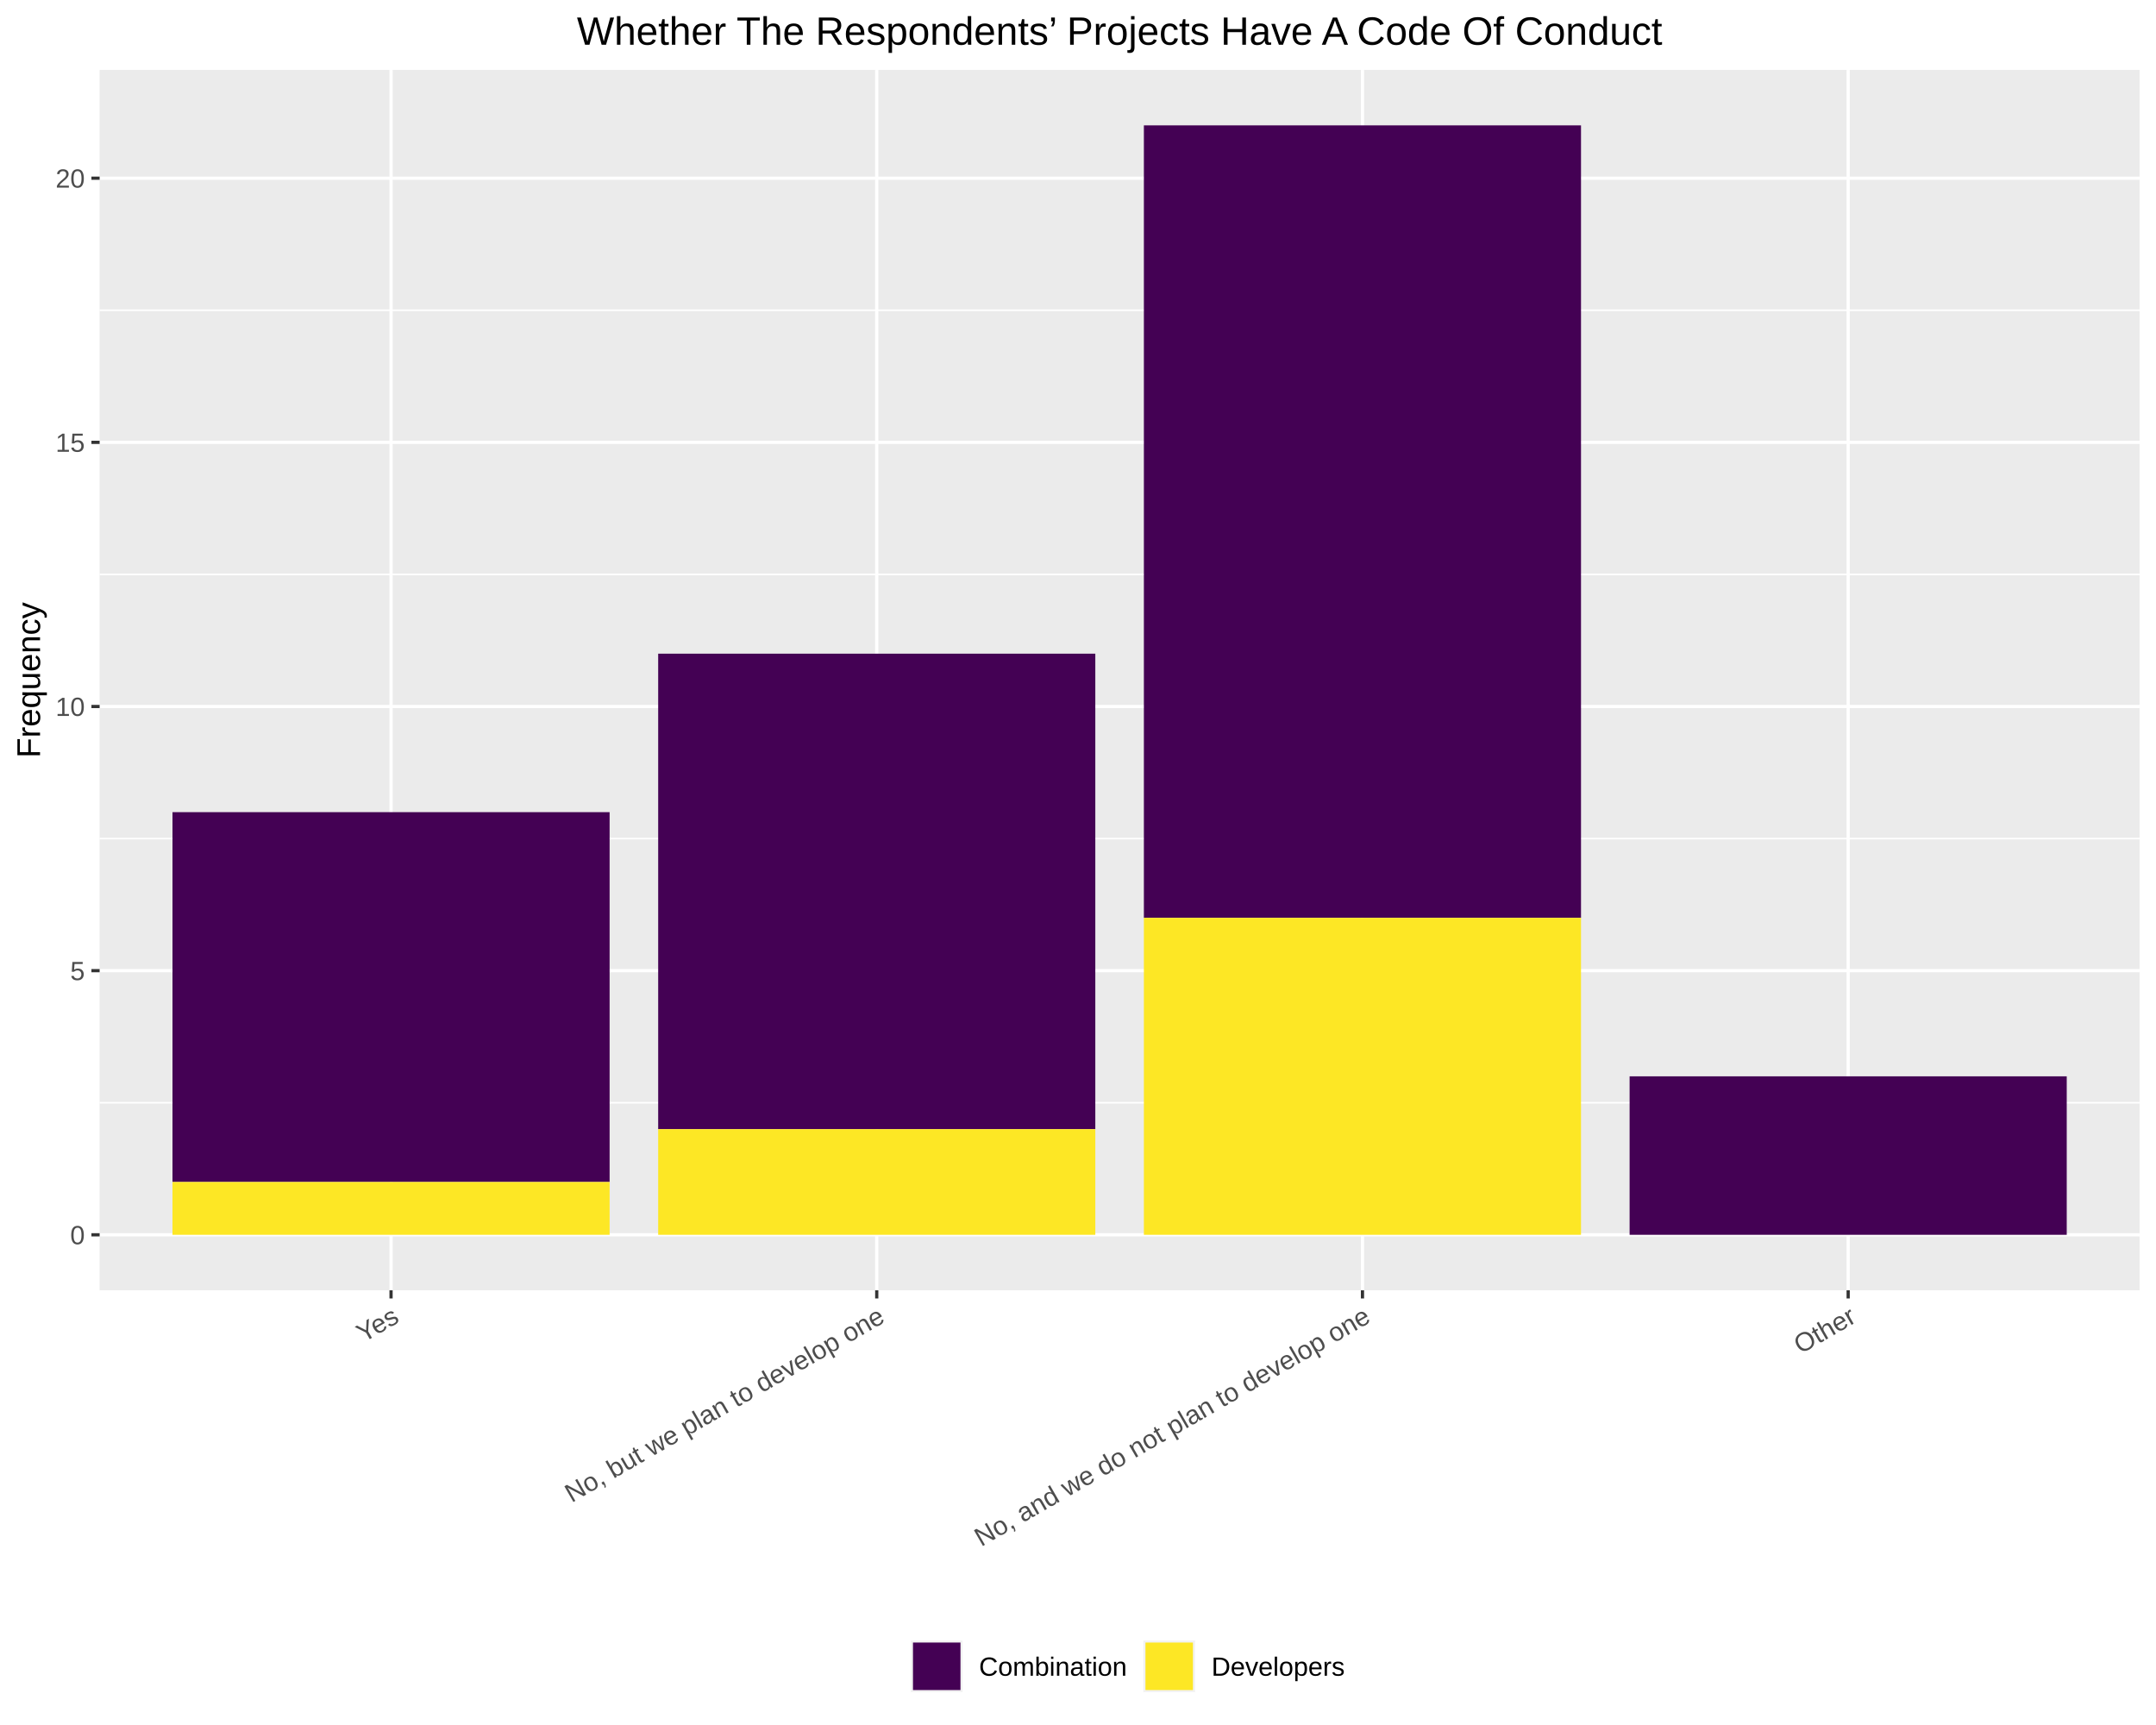
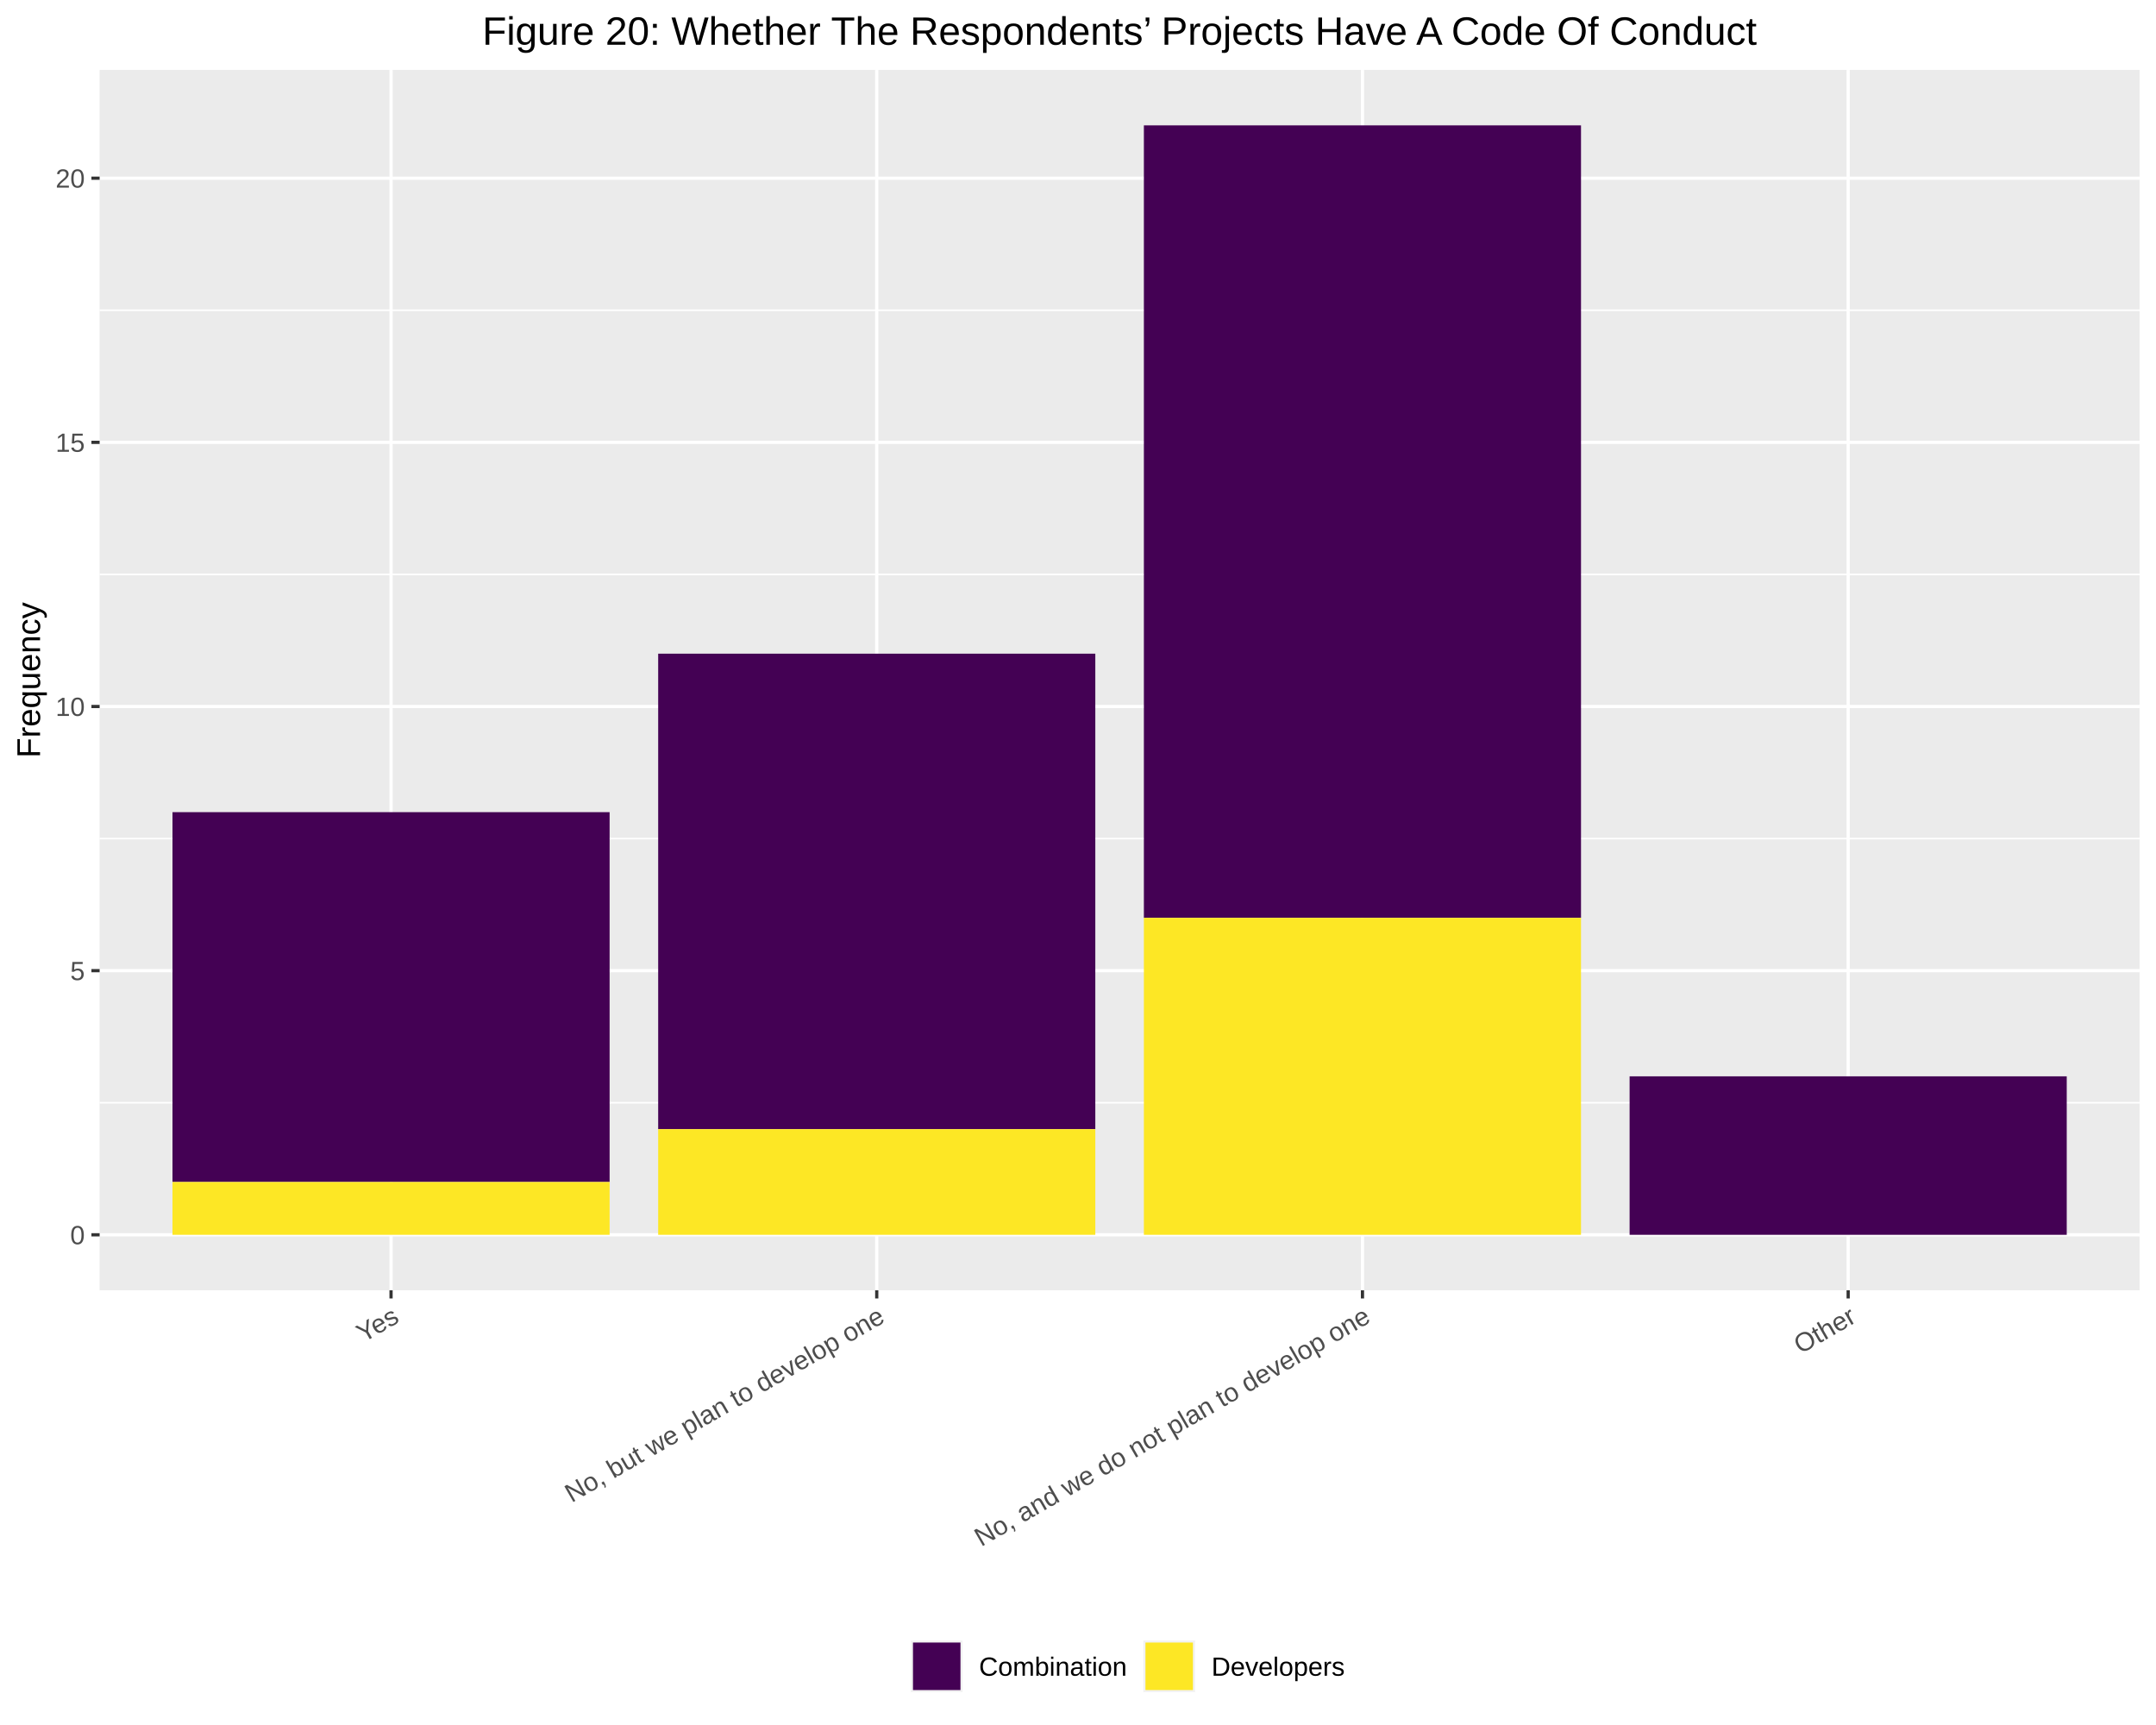
<svg xmlns="http://www.w3.org/2000/svg" class="svglite" width="720.00pt" height="576.00pt" viewBox="0 0 720.00 576.00">
  <defs>
    <style type="text/css">
    .svglite line, .svglite polyline, .svglite polygon, .svglite path, .svglite rect, .svglite circle {
      fill: none;
      stroke: #000000;
      stroke-linecap: round;
      stroke-linejoin: round;
      stroke-miterlimit: 10.00;
    }
    .svglite text {
      white-space: pre;
    }
  </style>
  </defs>
  <rect width="100%" height="100%" style="stroke: none; fill: #FFFFFF;" />
  <defs>
    <clipPath id="cpMC4wMHw3MjAuMDB8MC4wMHw1NzYuMDA=">
      <rect x="0.00" y="0.00" width="720.00" height="576.00" />
    </clipPath>
  </defs>
  <g clip-path="url(#cpMC4wMHw3MjAuMDB8MC4wMHw1NzYuMDA=)">
    <rect x="0.00" y="0.00" width="720.00" height="576.00" style="stroke-width: 1.07; stroke: #FFFFFF; fill: #FFFFFF;" />
  </g>
  <defs>
    <clipPath id="cpMzMuMjd8NzE0LjUyfDIzLjM0fDQzMC44NA==">
      <rect x="33.27" y="23.34" width="681.25" height="407.51" />
    </clipPath>
  </defs>
  <g clip-path="url(#cpMzMuMjd8NzE0LjUyfDIzLjM0fDQzMC44NA==)">
    <rect x="33.27" y="23.34" width="681.25" height="407.51" style="stroke-width: 1.07; stroke: none; fill: #EBEBEB;" />
    <polyline points="33.27,368.22 714.52,368.22 " style="stroke-width: 0.53; stroke: #FFFFFF; stroke-linecap: butt;" />
    <polyline points="33.27,280.01 714.52,280.01 " style="stroke-width: 0.53; stroke: #FFFFFF; stroke-linecap: butt;" />
    <polyline points="33.27,191.81 714.52,191.81 " style="stroke-width: 0.53; stroke: #FFFFFF; stroke-linecap: butt;" />
    <polyline points="33.27,103.60 714.52,103.60 " style="stroke-width: 0.53; stroke: #FFFFFF; stroke-linecap: butt;" />
    <polyline points="33.27,412.32 714.52,412.32 " style="stroke-width: 1.07; stroke: #FFFFFF; stroke-linecap: butt;" />
    <polyline points="33.27,324.11 714.52,324.11 " style="stroke-width: 1.07; stroke: #FFFFFF; stroke-linecap: butt;" />
    <polyline points="33.27,235.91 714.52,235.91 " style="stroke-width: 1.07; stroke: #FFFFFF; stroke-linecap: butt;" />
    <polyline points="33.27,147.70 714.52,147.70 " style="stroke-width: 1.07; stroke: #FFFFFF; stroke-linecap: butt;" />
    <polyline points="33.27,59.50 714.52,59.50 " style="stroke-width: 1.07; stroke: #FFFFFF; stroke-linecap: butt;" />
    <polyline points="130.59,430.84 130.59,23.34 " style="stroke-width: 1.07; stroke: #FFFFFF; stroke-linecap: butt;" />
    <polyline points="292.79,430.84 292.79,23.34 " style="stroke-width: 1.07; stroke: #FFFFFF; stroke-linecap: butt;" />
    <polyline points="455.00,430.84 455.00,23.34 " style="stroke-width: 1.07; stroke: #FFFFFF; stroke-linecap: butt;" />
    <polyline points="617.20,430.84 617.20,23.34 " style="stroke-width: 1.07; stroke: #FFFFFF; stroke-linecap: butt;" />
    <rect x="57.60" y="271.19" width="145.98" height="123.49" style="stroke-width: 1.07; stroke: none; stroke-linecap: square; stroke-linejoin: miter; fill: #440154;" />
    <rect x="57.60" y="394.68" width="145.98" height="17.64" style="stroke-width: 1.07; stroke: none; stroke-linecap: square; stroke-linejoin: miter; fill: #FDE725;" />
    <rect x="219.80" y="218.27" width="145.98" height="158.77" style="stroke-width: 1.07; stroke: none; stroke-linecap: square; stroke-linejoin: miter; fill: #440154;" />
    <rect x="219.80" y="377.04" width="145.98" height="35.28" style="stroke-width: 1.07; stroke: none; stroke-linecap: square; stroke-linejoin: miter; fill: #FDE725;" />
    <rect x="382.00" y="41.86" width="145.98" height="264.61" style="stroke-width: 1.07; stroke: none; stroke-linecap: square; stroke-linejoin: miter; fill: #440154;" />
    <rect x="382.00" y="306.47" width="145.98" height="105.85" style="stroke-width: 1.07; stroke: none; stroke-linecap: square; stroke-linejoin: miter; fill: #FDE725;" />
    <rect x="544.21" y="359.40" width="145.98" height="52.92" style="stroke-width: 1.07; stroke: none; stroke-linecap: square; stroke-linejoin: miter; fill: #440154;" />
  </g>
  <g clip-path="url(#cpMC4wMHw3MjAuMDB8MC4wMHw1NzYuMDA=)">
    <text x="28.34" y="415.47" text-anchor="end" style="font-size: 8.80px;fill: #4D4D4D; font-family: &quot;Arial&quot;;" textLength="4.90px" lengthAdjust="spacingAndGlyphs">0</text>
    <text x="28.34" y="327.27" text-anchor="end" style="font-size: 8.80px;fill: #4D4D4D; font-family: &quot;Arial&quot;;" textLength="4.90px" lengthAdjust="spacingAndGlyphs">5</text>
    <text x="28.34" y="239.06" text-anchor="end" style="font-size: 8.80px;fill: #4D4D4D; font-family: &quot;Arial&quot;;" textLength="9.79px" lengthAdjust="spacingAndGlyphs">10</text>
    <text x="28.34" y="150.86" text-anchor="end" style="font-size: 8.80px;fill: #4D4D4D; font-family: &quot;Arial&quot;;" textLength="9.79px" lengthAdjust="spacingAndGlyphs">15</text>
    <text x="28.34" y="62.65" text-anchor="end" style="font-size: 8.80px;fill: #4D4D4D; font-family: &quot;Arial&quot;;" textLength="9.79px" lengthAdjust="spacingAndGlyphs">20</text>
    <polyline points="30.53,412.32 33.27,412.32 " style="stroke-width: 1.07; stroke: #333333; stroke-linecap: butt;" />
    <polyline points="30.53,324.11 33.27,324.11 " style="stroke-width: 1.07; stroke: #333333; stroke-linecap: butt;" />
    <polyline points="30.53,235.91 33.27,235.91 " style="stroke-width: 1.07; stroke: #333333; stroke-linecap: butt;" />
    <polyline points="30.53,147.70 33.27,147.70 " style="stroke-width: 1.07; stroke: #333333; stroke-linecap: butt;" />
    <polyline points="30.53,59.50 33.27,59.50 " style="stroke-width: 1.07; stroke: #333333; stroke-linecap: butt;" />
    <polyline points="130.59,433.58 130.59,430.84 " style="stroke-width: 1.07; stroke: #333333; stroke-linecap: butt;" />
    <polyline points="292.79,433.58 292.79,430.84 " style="stroke-width: 1.07; stroke: #333333; stroke-linecap: butt;" />
    <polyline points="455.00,433.58 455.00,430.84 " style="stroke-width: 1.07; stroke: #333333; stroke-linecap: butt;" />
    <polyline points="617.20,433.58 617.20,430.84 " style="stroke-width: 1.07; stroke: #333333; stroke-linecap: butt;" />
    <text transform="translate(133.74,441.23) rotate(-30)" text-anchor="end" style="font-size: 8.80px;fill: #4D4D4D; font-family: &quot;Arial&quot;;" textLength="15.16px" lengthAdjust="spacingAndGlyphs">Yes</text>
    <text transform="translate(295.95,441.23) rotate(-30)" text-anchor="end" style="font-size: 8.80px;fill: #4D4D4D; font-family: &quot;Arial&quot;;" textLength="121.31px" lengthAdjust="spacingAndGlyphs">No, but we plan to develop one</text>
    <text transform="translate(458.15,441.23) rotate(-30)" text-anchor="end" style="font-size: 8.80px;fill: #4D4D4D; font-family: &quot;Arial&quot;;" textLength="150.67px" lengthAdjust="spacingAndGlyphs">No, and we do not plan to develop one</text>
    <text transform="translate(620.35,441.23) rotate(-30)" text-anchor="end" style="font-size: 8.80px;fill: #4D4D4D; font-family: &quot;Arial&quot;;" textLength="22.00px" lengthAdjust="spacingAndGlyphs">Other</text>
    <text transform="translate(13.37,227.09) rotate(-90)" text-anchor="middle" style="font-size: 11.00px; font-family: &quot;Arial&quot;;" textLength="51.98px" lengthAdjust="spacingAndGlyphs">Frequency</text>
    <rect x="293.22" y="542.28" width="161.35" height="28.24" style="stroke-width: 1.07; stroke: none; fill: #FFFFFF;" />
    <rect x="304.18" y="547.76" width="17.28" height="17.28" style="stroke-width: 1.07; stroke: none; fill: #F2F2F2;" />
    <rect x="304.89" y="548.47" width="15.86" height="15.86" style="stroke-width: 1.07; stroke: none; stroke-linecap: square; stroke-linejoin: miter; fill: #440154;" />
    <rect x="381.82" y="547.76" width="17.28" height="17.28" style="stroke-width: 1.07; stroke: none; fill: #F2F2F2;" />
    <rect x="382.53" y="548.47" width="15.86" height="15.86" style="stroke-width: 1.07; stroke: none; stroke-linecap: square; stroke-linejoin: miter; fill: #FDE725;" />
    <text x="326.94" y="559.55" style="font-size: 8.80px; font-family: &quot;Arial&quot;;" textLength="49.40px" lengthAdjust="spacingAndGlyphs">Combination</text>
    <text x="404.58" y="559.55" style="font-size: 8.80px; font-family: &quot;Arial&quot;;" textLength="44.51px" lengthAdjust="spacingAndGlyphs">Developers</text>
-     <text x="373.89" y="14.94" text-anchor="middle" style="font-size: 13.20px; font-family: &quot;Arial&quot;;" textLength="364.41px" lengthAdjust="spacingAndGlyphs">Whether The Respondents’ Projects Have A Code Of Conduct</text>
+     <text x="373.89" y="14.94" text-anchor="middle" style="font-size: 13.20px; font-family: &quot;Arial&quot;;" textLength="427.46px" lengthAdjust="spacingAndGlyphs">Figure 20: Whether The Respondents’ Projects Have A Code Of Conduct</text>
  </g>
</svg>
